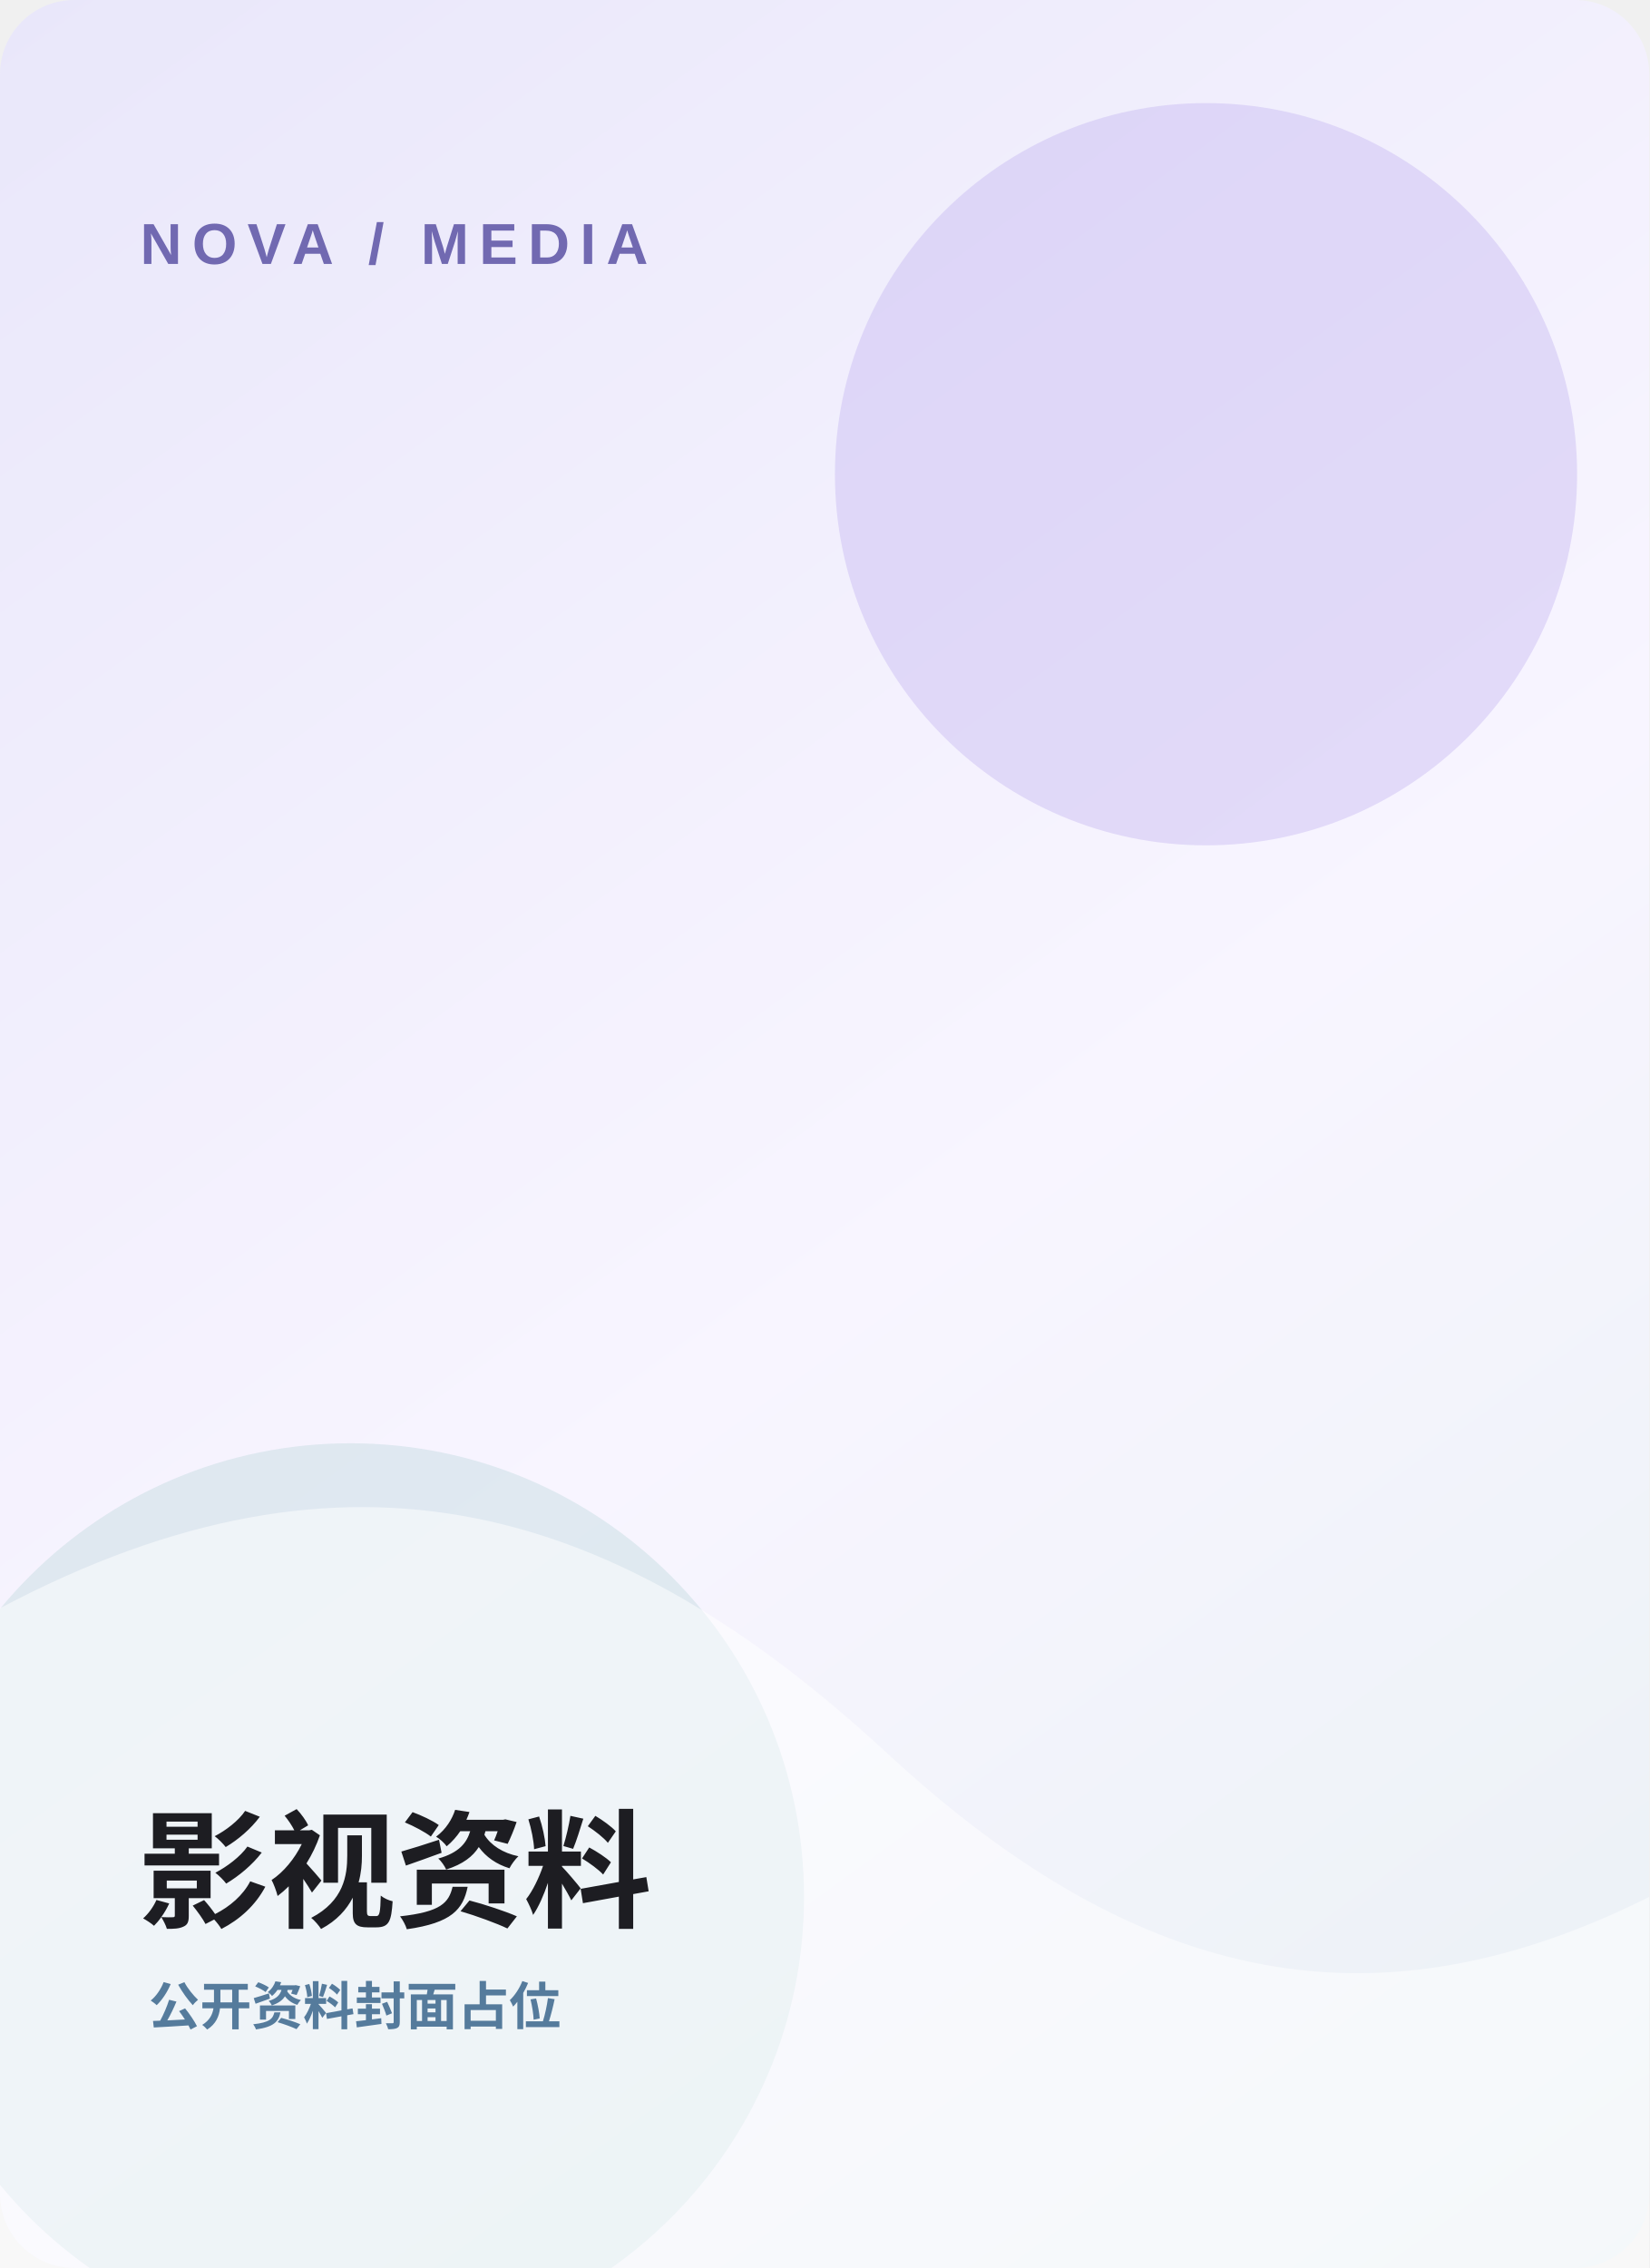
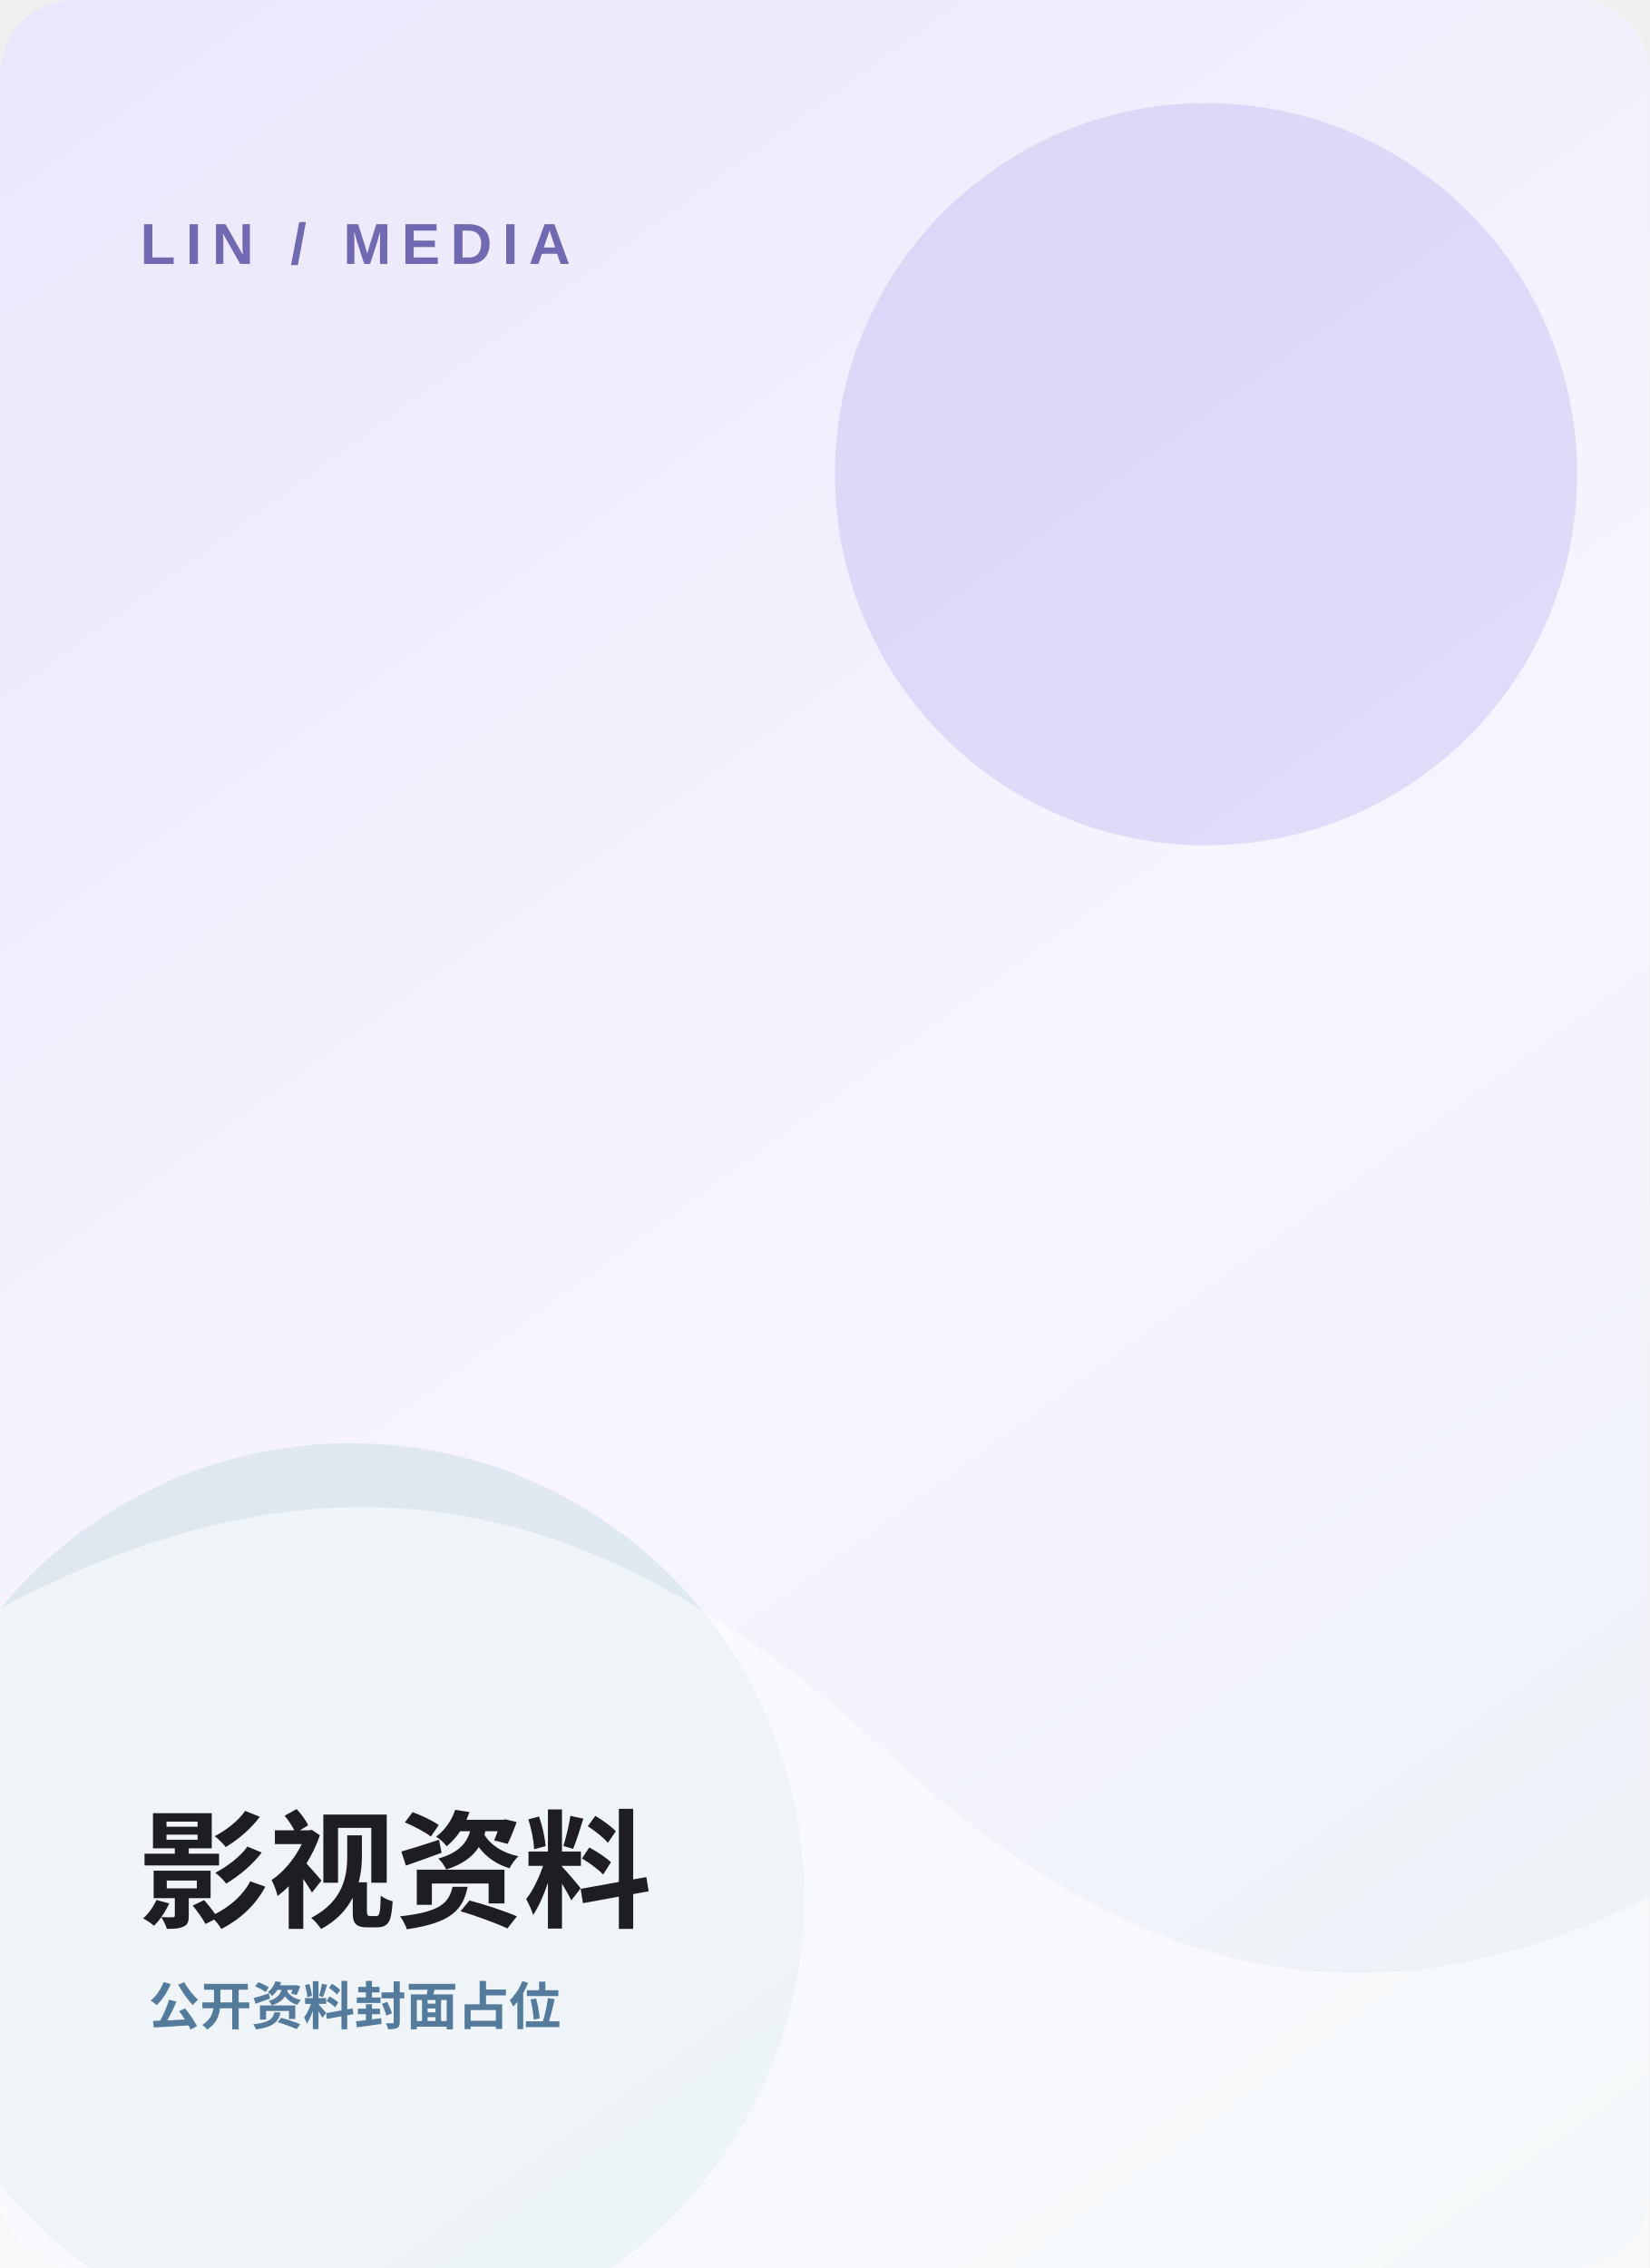
<svg xmlns="http://www.w3.org/2000/svg" width="800" height="1100" viewBox="0 0 800 1100" fill="none">
  <defs>
    <linearGradient id="poster" x1="0" y1="0" x2="800" y2="1100" gradientUnits="userSpaceOnUse">
      <stop stop-color="#E9E7FA" />
      <stop offset="0.55" stop-color="#F8F5FF" />
      <stop offset="1" stop-color="#E9F1F4" />
    </linearGradient>
  </defs>
  <rect width="800" height="1100" rx="36" fill="url(#poster)" />
  <circle cx="585" cy="230" r="180" fill="#B9A8ED" fill-opacity="0.35" />
  <circle cx="170" cy="920" r="220" fill="#A8CBD0" fill-opacity="0.3" />
  <path d="M0 780C170 690 300 730 430 850C555 966 670 985 800 920V1100H0V780Z" fill="#FFFFFF" fill-opacity="0.5" />
-   <text x="68" y="128" fill="#7169B1" font-family="Arial, sans-serif" font-size="28" font-weight="700" letter-spacing="5">NOVA / MEDIA</text>
+   <text x="68" y="128" fill="#7169B1" font-family="Arial, sans-serif" font-size="28" font-weight="700" letter-spacing="5">LIN / MEDIA</text>
  <text x="68" y="930" fill="#1D1D22" font-family="Arial, sans-serif" font-size="62" font-weight="800">影视资料</text>
  <text x="72" y="982" fill="#557B9C" font-family="Arial, sans-serif" font-size="25" font-weight="600">公开资料封面占位</text>
</svg>
